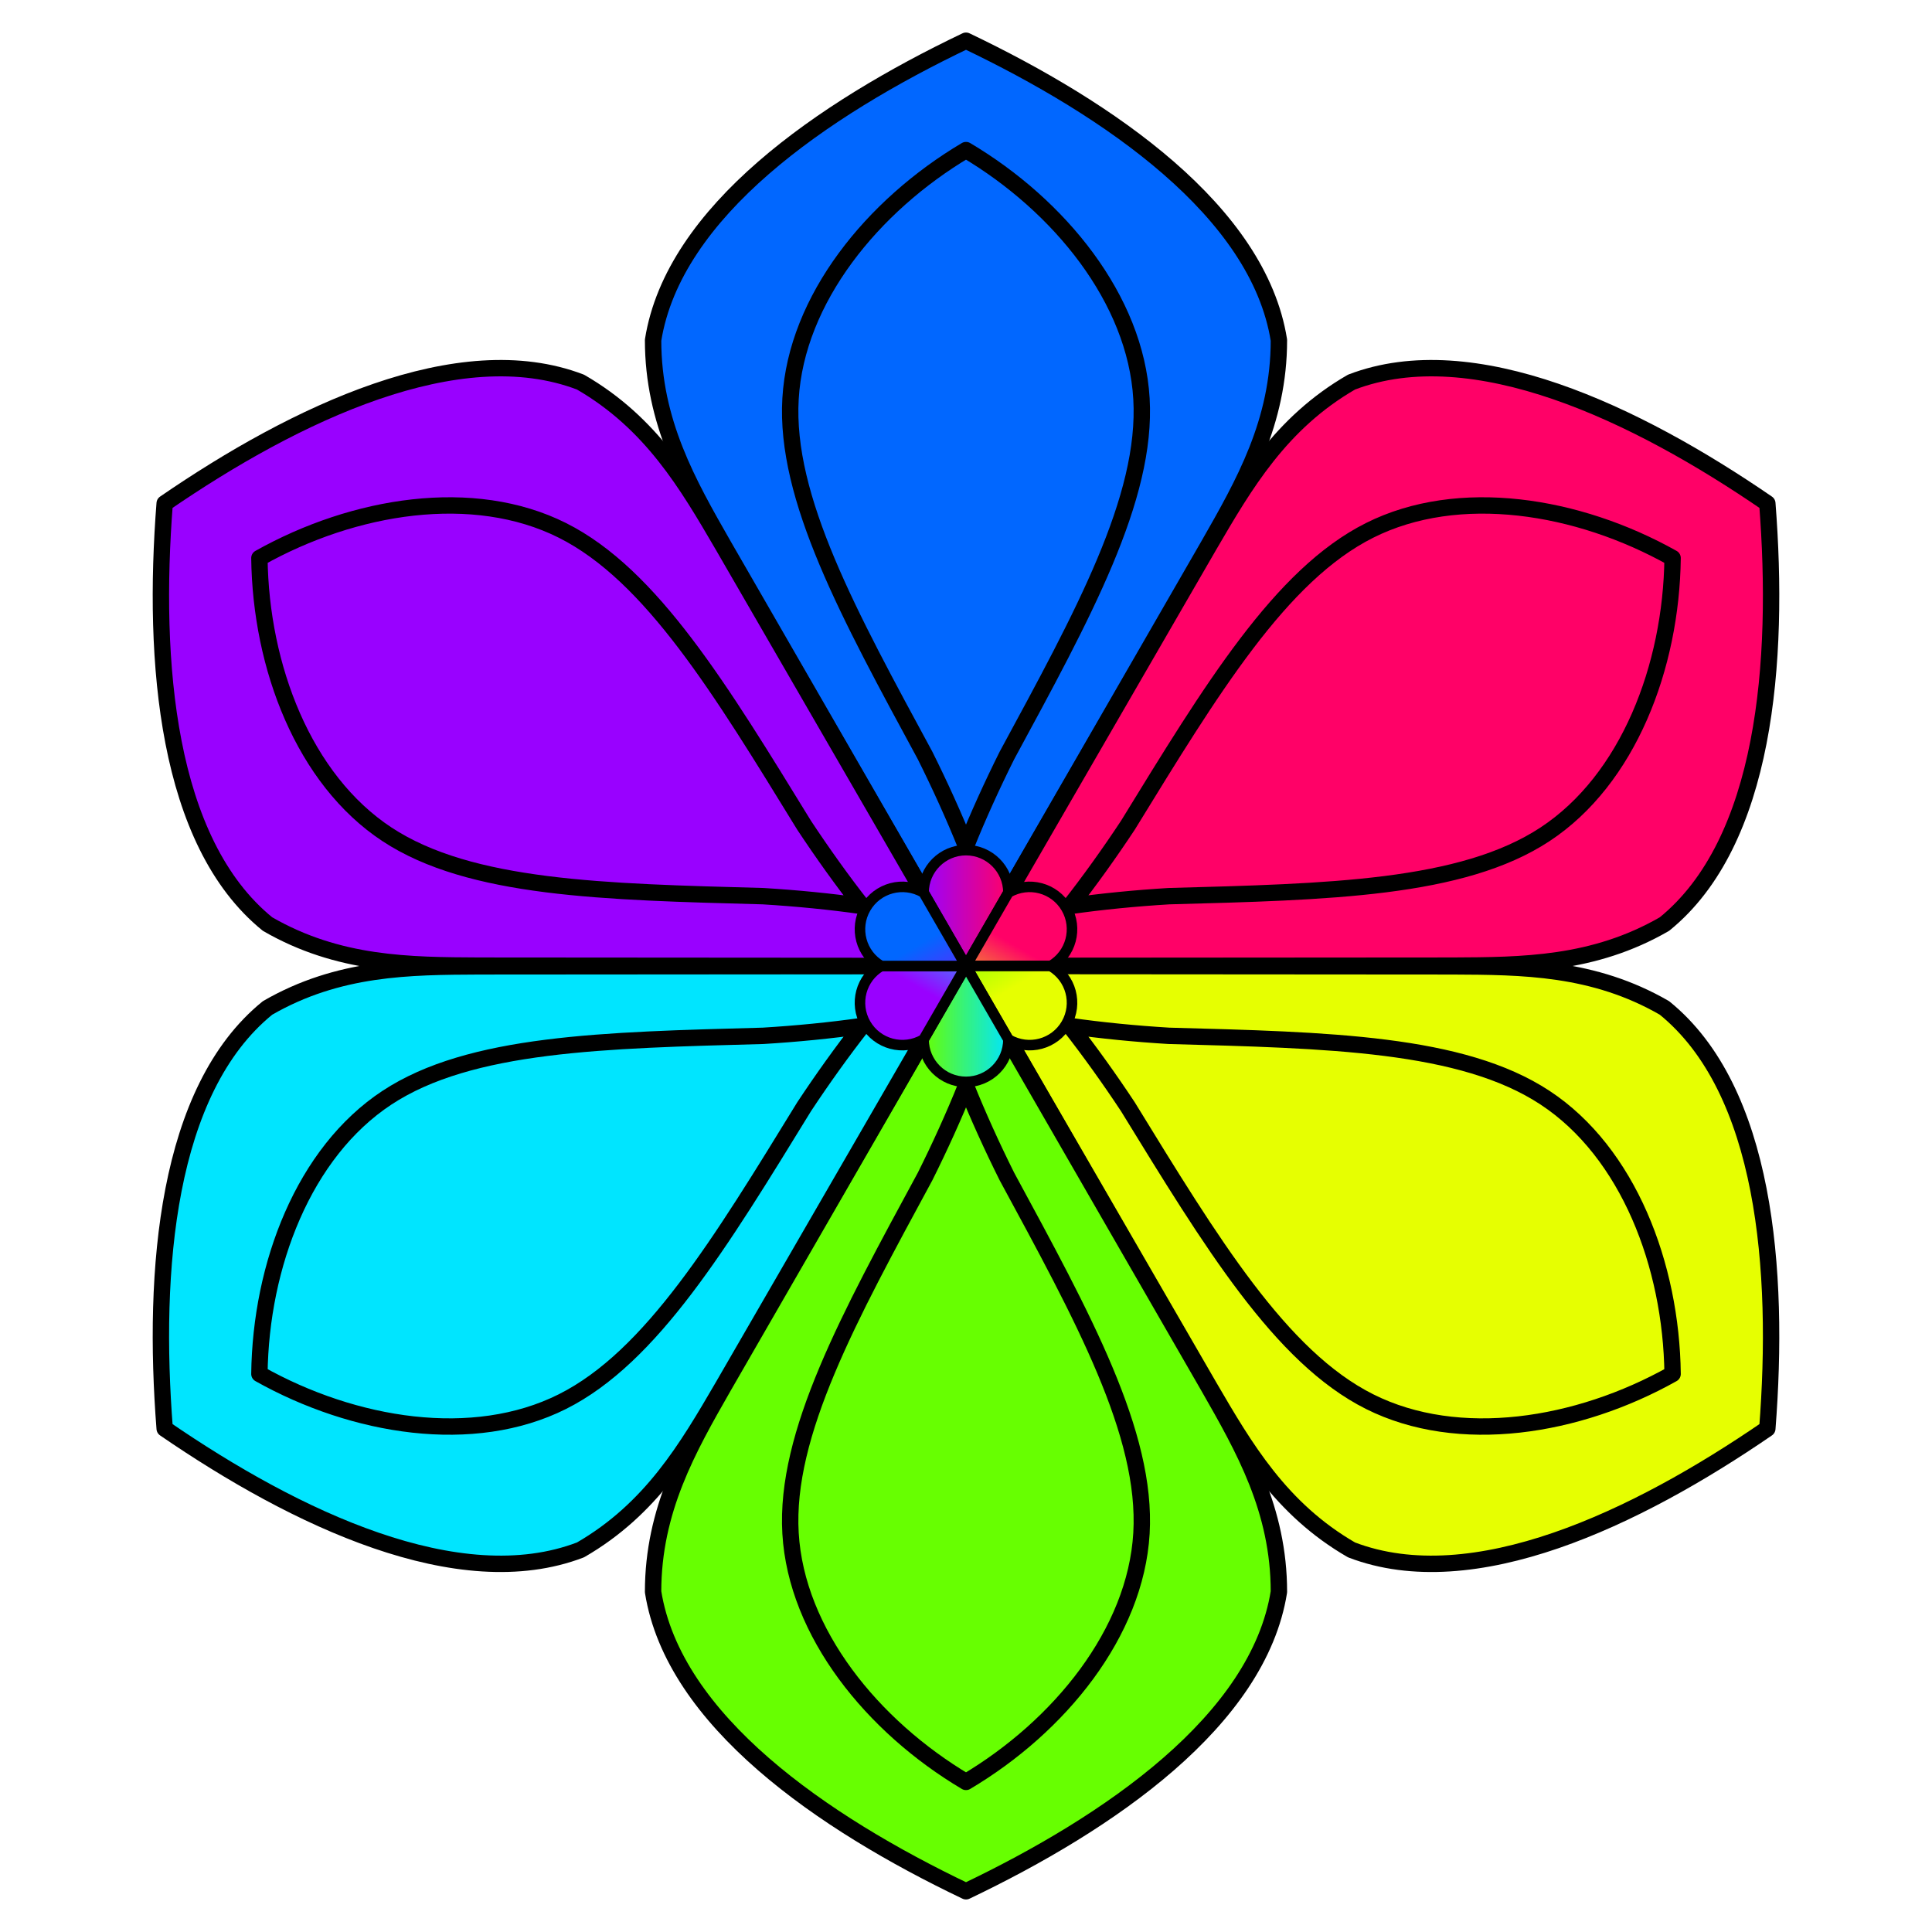
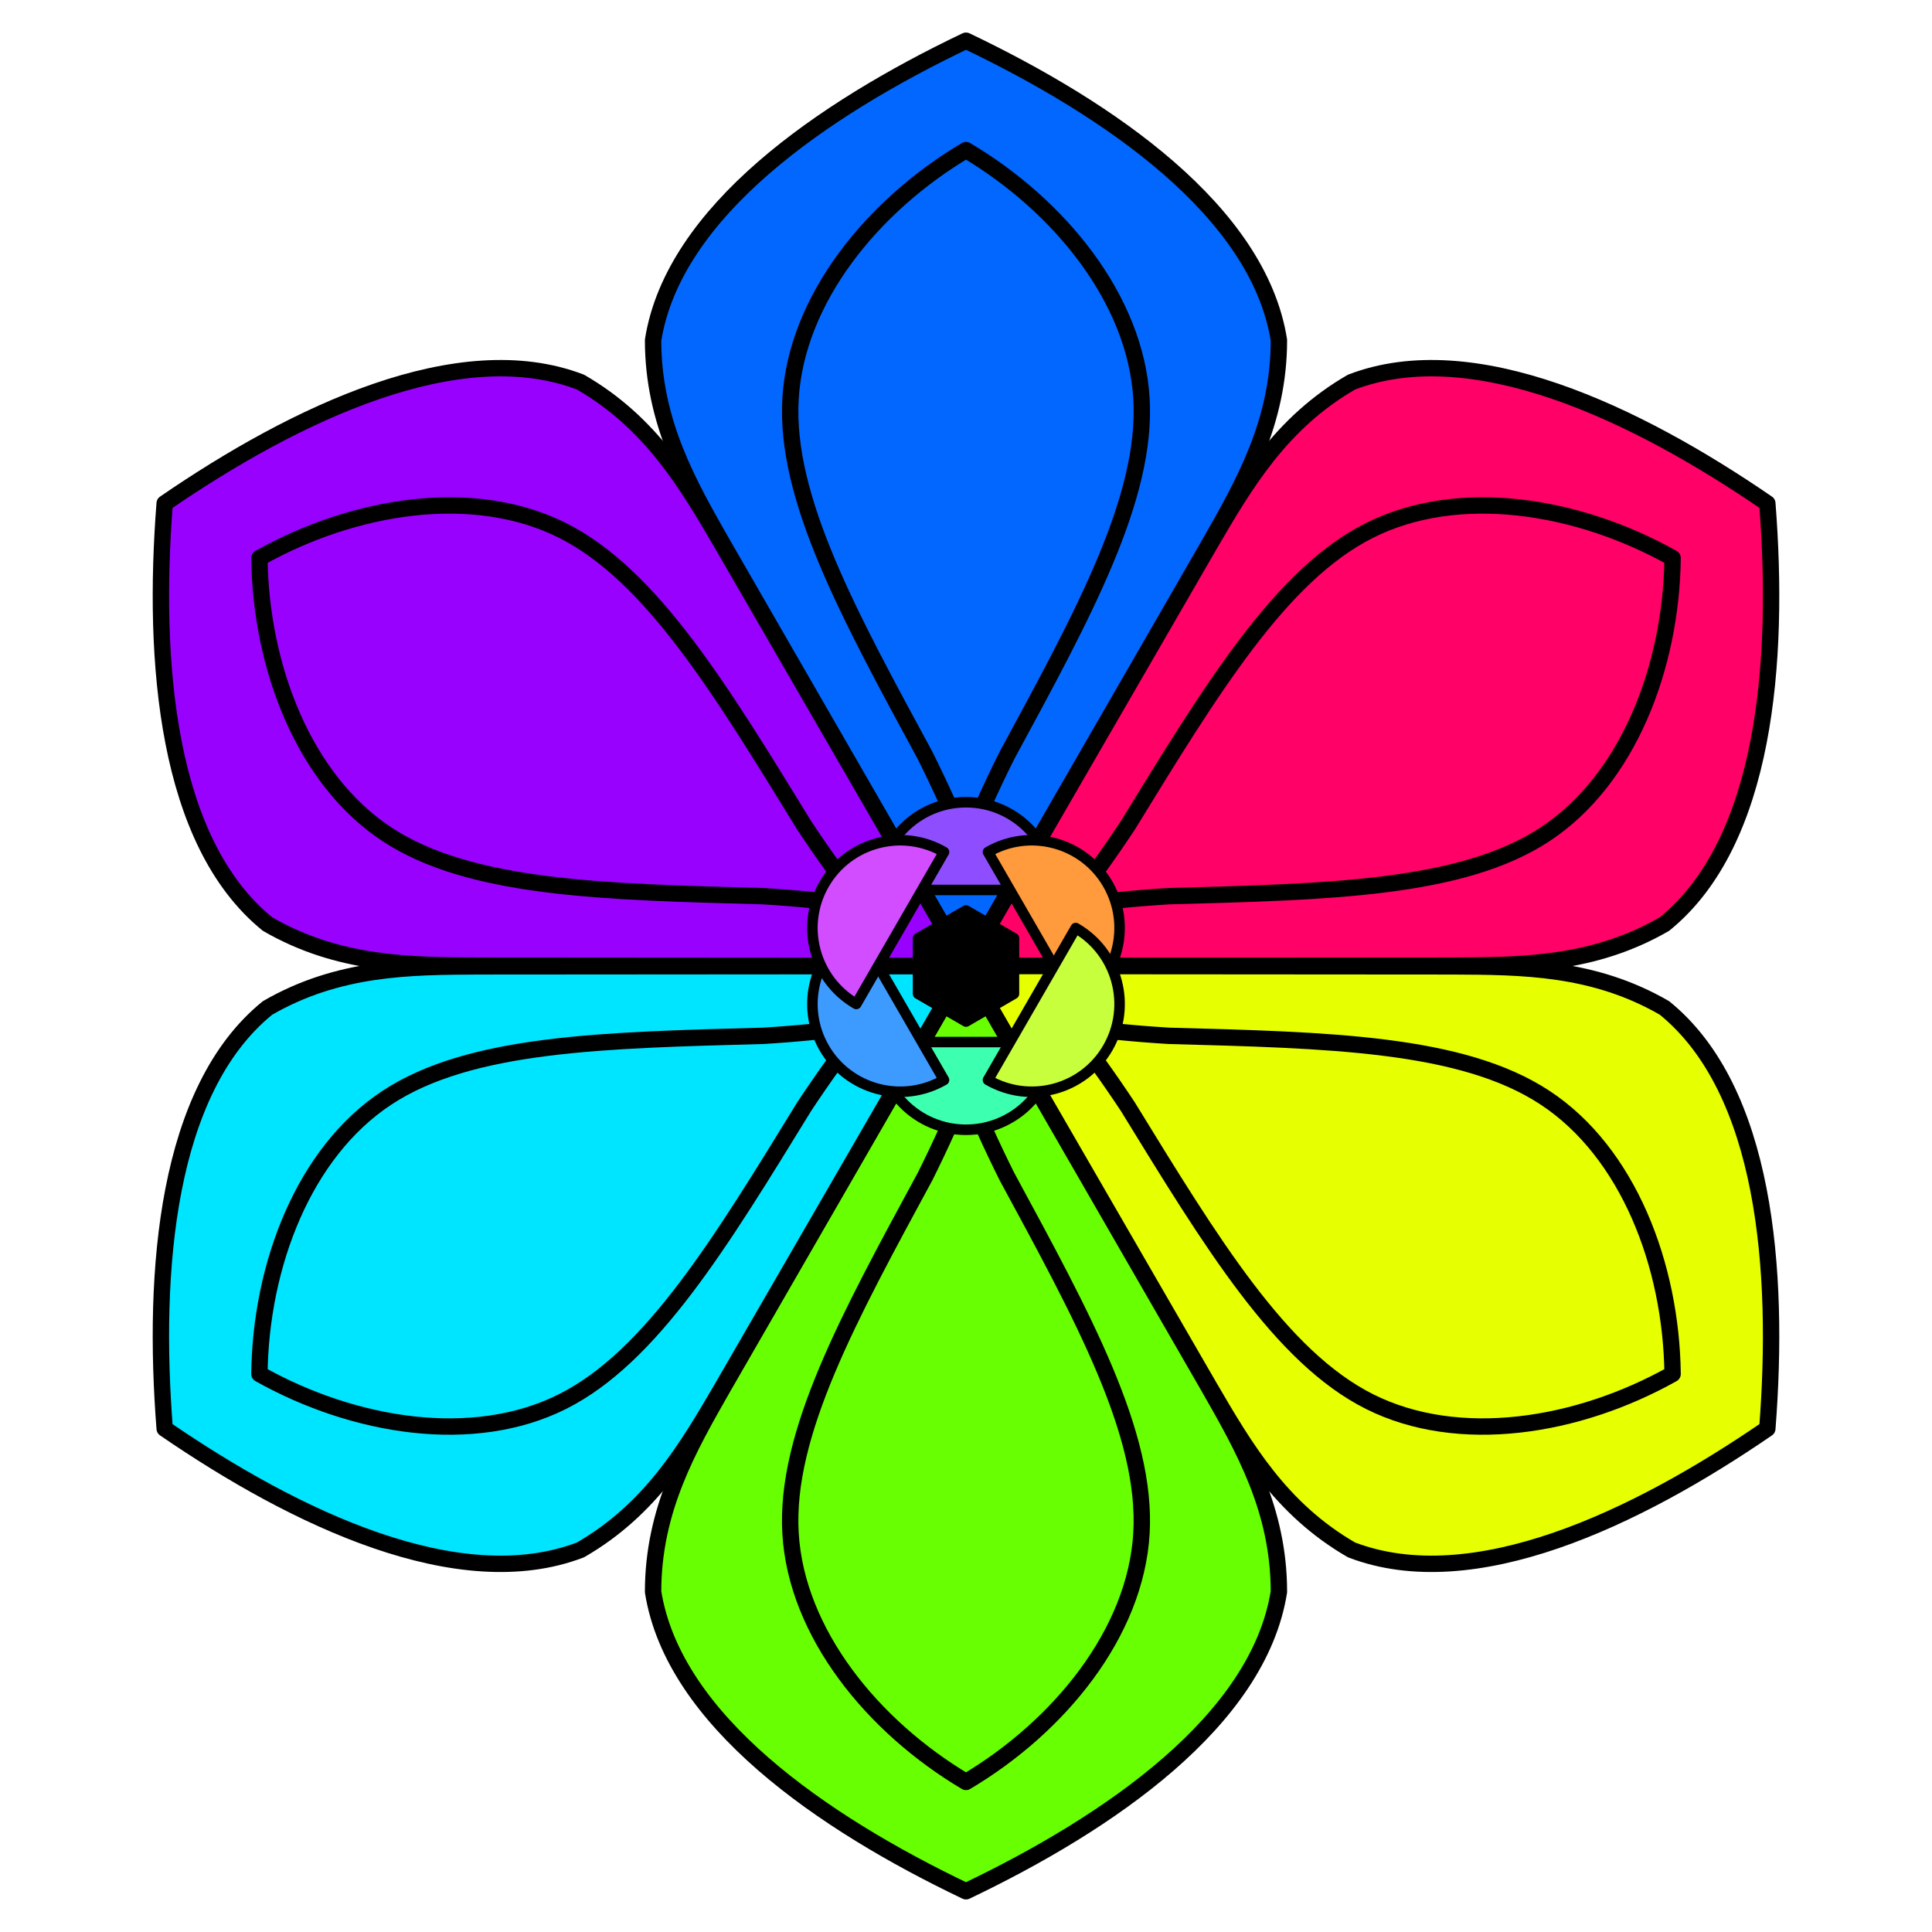
<svg xmlns="http://www.w3.org/2000/svg" viewBox="0 0 1024 1024" fill="none">
  <g transform="translate(512 512) scale(31) translate(-16 -16)">
-     <defs>
-       <linearGradient id="axi-transition-violet-red" gradientUnits="userSpaceOnUse" x1="15.275" y1="14.744" x2="16.725" y2="14.744">
-         <stop offset="0" stop-color="#9901FF" />
-         <stop offset="1" stop-color="#FF0167" />
-       </linearGradient>
-       <linearGradient id="axi-transition-red-yellow" gradientUnits="userSpaceOnUse" x1="15.275" y1="14.744" x2="16.725" y2="14.744" gradientTransform="rotate(60 16 16)">
-         <stop offset="0" stop-color="#FF0167" />
-         <stop offset="1" stop-color="#E6FF01" />
-       </linearGradient>
-       <linearGradient id="axi-transition-yellow-green" gradientUnits="userSpaceOnUse" x1="15.275" y1="14.744" x2="16.725" y2="14.744" gradientTransform="rotate(120 16 16)">
-         <stop offset="0" stop-color="#E6FF01" />
-         <stop offset="1" stop-color="#67FF01" />
-       </linearGradient>
-       <linearGradient id="axi-transition-green-cyan" gradientUnits="userSpaceOnUse" x1="15.275" y1="14.744" x2="16.725" y2="14.744" gradientTransform="rotate(180 16 16)">
-         <stop offset="0" stop-color="#67FF01" />
-         <stop offset="1" stop-color="#00E5FF" />
-       </linearGradient>
-       <linearGradient id="axi-transition-cyan-violet" gradientUnits="userSpaceOnUse" x1="15.275" y1="14.744" x2="16.725" y2="14.744" gradientTransform="rotate(240 16 16)">
-         <stop offset="0" stop-color="#00E5FF" />
-         <stop offset="1" stop-color="#9901FF" />
-       </linearGradient>
-       <linearGradient id="axi-transition-violet-blue" gradientUnits="userSpaceOnUse" x1="15.275" y1="14.744" x2="16.725" y2="14.744" gradientTransform="rotate(300 16 16)">
-         <stop offset="0" stop-color="#9901FF" />
-         <stop offset="1" stop-color="#0167FF" />
-       </linearGradient>
-     </defs>
    <g stroke="#000000" stroke-width="0.28" stroke-linecap="round" stroke-linejoin="round">
      <path fill="#0167FF" d="M16 0.18 C13.55 1.35 11 3.1 10.65 5.3 C10.65 6.7 11.25 7.75 11.85 8.8 L16 16 L20.15 8.8 C20.75 7.75 21.35 6.7 21.35 5.3 C21 3.1 18.45 1.35 16 0.18 Z" />
      <path d="M16 2.05 C14.4 3 13.1 4.6 13 6.3 C12.9 8 14 10 15.3 12.4 C15.55 12.9 15.8 13.45 16 13.95 C16.2 13.45 16.45 12.9 16.7 12.4 C18 10 19.1 8 19 6.3 C18.9 4.6 17.6 3 16 2.05 Z" />
    </g>
    <g transform="rotate(60 16 16)" stroke="#000000" stroke-width="0.28" stroke-linecap="round" stroke-linejoin="round">
      <path fill="#FF0167" d="M16 0.18 C13.55 1.35 11 3.1 10.65 5.3 C10.65 6.7 11.25 7.75 11.85 8.8 L16 16 L20.15 8.8 C20.75 7.75 21.35 6.7 21.35 5.3 C21 3.1 18.45 1.35 16 0.18 Z" />
      <path d="M16 2.05 C14.4 3 13.1 4.6 13 6.3 C12.9 8 14 10 15.3 12.4 C15.55 12.9 15.8 13.45 16 13.95 C16.2 13.45 16.45 12.9 16.7 12.4 C18 10 19.1 8 19 6.3 C18.9 4.6 17.6 3 16 2.05 Z" />
    </g>
    <g transform="rotate(120 16 16)" stroke="#000000" stroke-width="0.28" stroke-linecap="round" stroke-linejoin="round">
      <path fill="#E6FF01" d="M16 0.18 C13.55 1.35 11 3.1 10.65 5.3 C10.65 6.7 11.25 7.75 11.85 8.8 L16 16 L20.15 8.8 C20.75 7.75 21.35 6.7 21.35 5.3 C21 3.1 18.45 1.35 16 0.18 Z" />
      <path d="M16 2.05 C14.4 3 13.1 4.6 13 6.3 C12.9 8 14 10 15.3 12.4 C15.55 12.9 15.8 13.45 16 13.95 C16.2 13.45 16.45 12.9 16.7 12.4 C18 10 19.1 8 19 6.3 C18.9 4.6 17.6 3 16 2.05 Z" />
    </g>
    <g transform="rotate(180 16 16)" stroke="#000000" stroke-width="0.28" stroke-linecap="round" stroke-linejoin="round">
      <path fill="#67FF01" d="M16 0.18 C13.55 1.35 11 3.1 10.65 5.3 C10.65 6.7 11.25 7.75 11.85 8.8 L16 16 L20.15 8.8 C20.75 7.75 21.35 6.7 21.35 5.3 C21 3.1 18.45 1.35 16 0.18 Z" />
      <path d="M16 2.05 C14.4 3 13.1 4.6 13 6.3 C12.9 8 14 10 15.3 12.4 C15.55 12.9 15.8 13.45 16 13.95 C16.2 13.45 16.45 12.9 16.7 12.4 C18 10 19.1 8 19 6.3 C18.9 4.6 17.6 3 16 2.05 Z" />
    </g>
    <g transform="rotate(240 16 16)" stroke="#000000" stroke-width="0.28" stroke-linecap="round" stroke-linejoin="round">
      <path fill="#00E5FF" d="M16 0.18 C13.55 1.35 11 3.1 10.65 5.3 C10.65 6.7 11.25 7.75 11.85 8.8 L16 16 L20.15 8.8 C20.75 7.75 21.35 6.7 21.35 5.3 C21 3.1 18.45 1.35 16 0.18 Z" />
      <path d="M16 2.05 C14.4 3 13.1 4.6 13 6.3 C12.9 8 14 10 15.3 12.4 C15.55 12.9 15.8 13.45 16 13.95 C16.2 13.45 16.45 12.9 16.7 12.4 C18 10 19.1 8 19 6.3 C18.9 4.6 17.6 3 16 2.05 Z" />
    </g>
    <g transform="rotate(300 16 16)" stroke="#000000" stroke-width="0.28" stroke-linecap="round" stroke-linejoin="round">
      <path fill="#9901FF" d="M16 0.18 C13.55 1.35 11 3.1 10.65 5.3 C10.65 6.7 11.25 7.75 11.85 8.8 L16 16 L20.15 8.8 C20.75 7.75 21.35 6.7 21.35 5.3 C21 3.1 18.45 1.35 16 0.18 Z" />
      <path d="M16 2.05 C14.4 3 13.1 4.6 13 6.3 C12.9 8 14 10 15.3 12.4 C15.55 12.9 15.8 13.45 16 13.95 C16.2 13.45 16.45 12.9 16.7 12.4 C18 10 19.1 8 19 6.3 C18.9 4.6 17.6 3 16 2.05 Z" />
    </g>
-     <g fill="#000000" stroke="#000000" stroke-width="0.18" stroke-linecap="round" stroke-linejoin="round">
-       <path fill="url(#axi-transition-violet-red)" d="M16 16 L15.275 14.744 A0.725 0.725 0 0 1 16.725 14.744 Z" />
-       <path fill="url(#axi-transition-red-yellow)" d="M16 16 L15.275 14.744 A0.725 0.725 0 0 1 16.725 14.744 Z" transform="rotate(60 16 16)" />
-       <path fill="url(#axi-transition-yellow-green)" d="M16 16 L15.275 14.744 A0.725 0.725 0 0 1 16.725 14.744 Z" transform="rotate(120 16 16)" />
-       <path fill="url(#axi-transition-green-cyan)" d="M16 16 L15.275 14.744 A0.725 0.725 0 0 1 16.725 14.744 Z" transform="rotate(180 16 16)" />
-       <path fill="url(#axi-transition-cyan-violet)" d="M16 16 L15.275 14.744 A0.725 0.725 0 0 1 16.725 14.744 Z" transform="rotate(240 16 16)" />
-       <path fill="url(#axi-transition-violet-blue)" d="M16 16 L15.275 14.744 A0.725 0.725 0 0 1 16.725 14.744 Z" transform="rotate(300 16 16)" />
+     <g data-center="pinwheel" stroke="#000000" stroke-width="0.18" stroke-linecap="round" stroke-linejoin="round">
+       <g data-center-pair="0-180">
+         <path fill="#8E4DFF" d="M14.5 14.7 A1.5 1.5 0 0 1 17.5 14.7 Z" />
+         <path fill="#3DFFB0" d="M14.5 14.7 A1.5 1.5 0 0 1 17.5 14.7 Z" transform="rotate(180 16 16)" />
+       </g>
+       <g data-center-pair="60-240">
+         <path fill="#FF9A3D" d="M14.5 14.7 A1.5 1.5 0 0 1 17.5 14.7 Z" transform="rotate(60 16 16)" />
+         <path fill="#3D9BFF" d="M14.5 14.7 A1.5 1.5 0 0 1 17.5 14.7 Z" transform="rotate(240 16 16)" />
+       </g>
+       <g data-center-pair="120-300">
+         <path fill="#C8FF3D" d="M14.5 14.7 A1.5 1.5 0 0 1 17.5 14.7 Z" transform="rotate(120 16 16)" />
+         <path fill="#D14DFF" d="M14.5 14.7 A1.5 1.5 0 0 1 17.5 14.7 Z" transform="rotate(300 16 16)" />
+       </g>
+       <path fill="#000000" d="M16 15.05 L16.82 15.525 L16.82 16.475 L16 16.95 L15.18 16.475 L15.18 15.525 Z" />
    </g>
  </g>
</svg>
